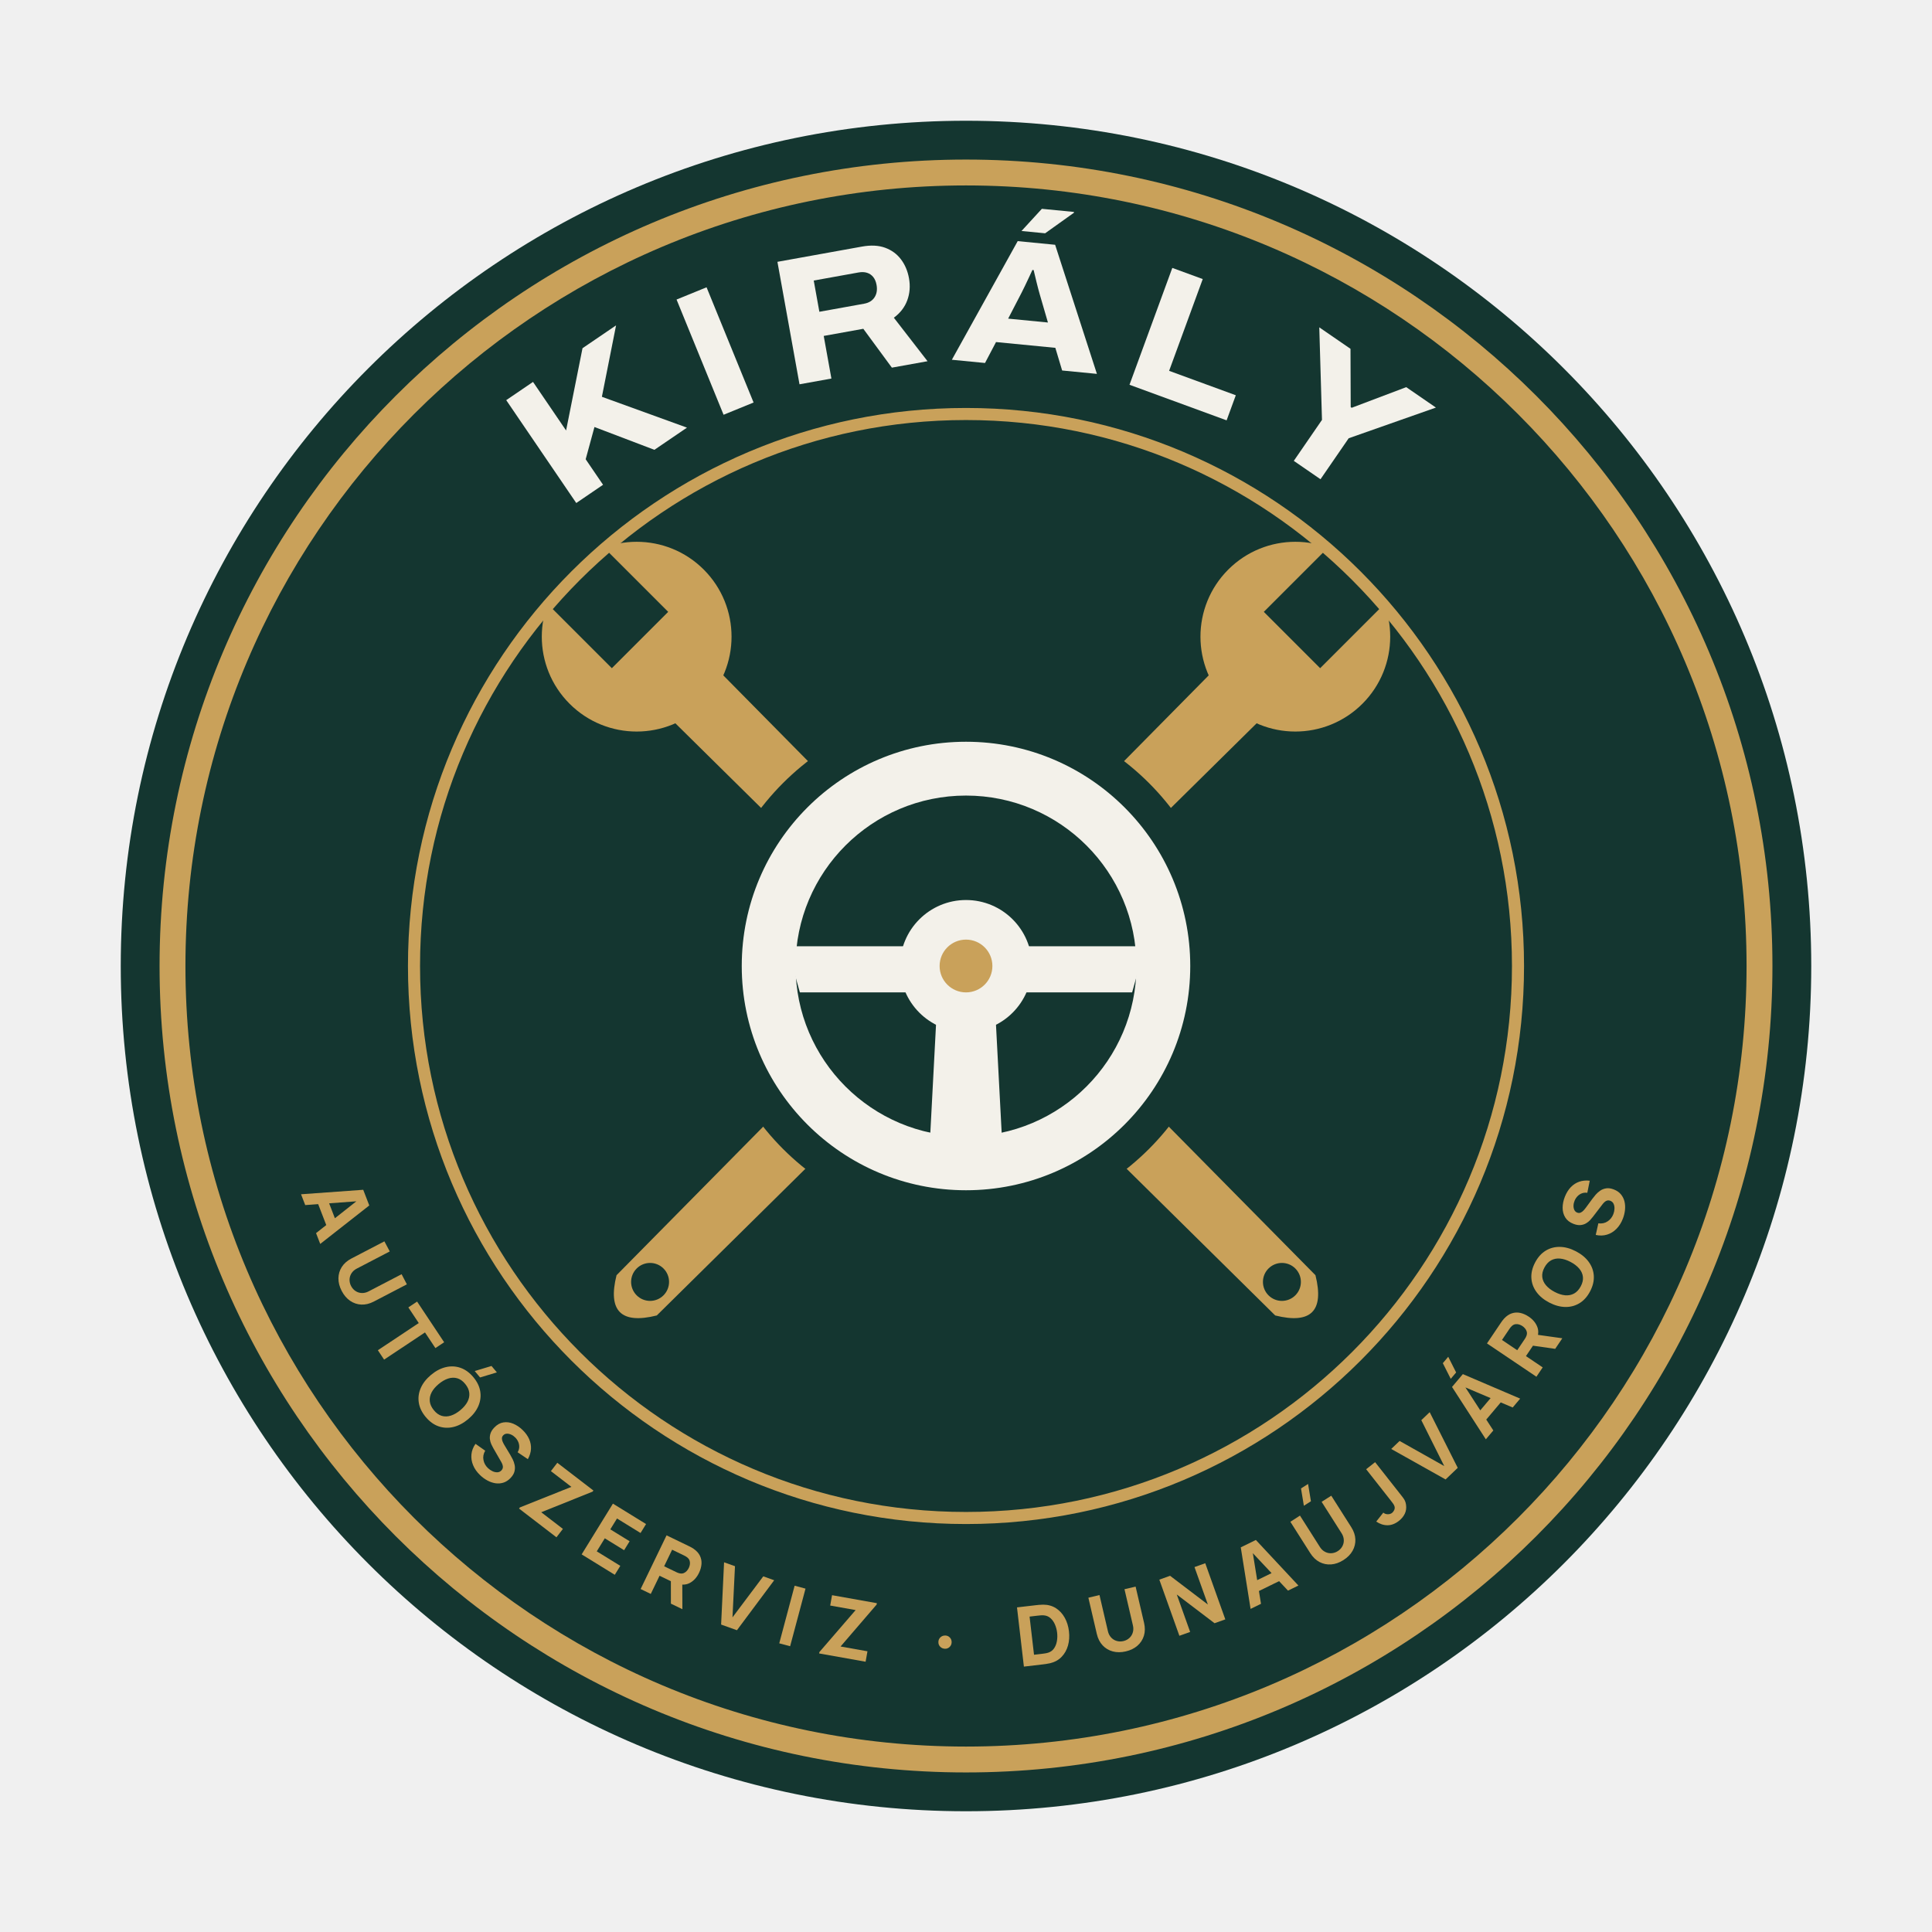
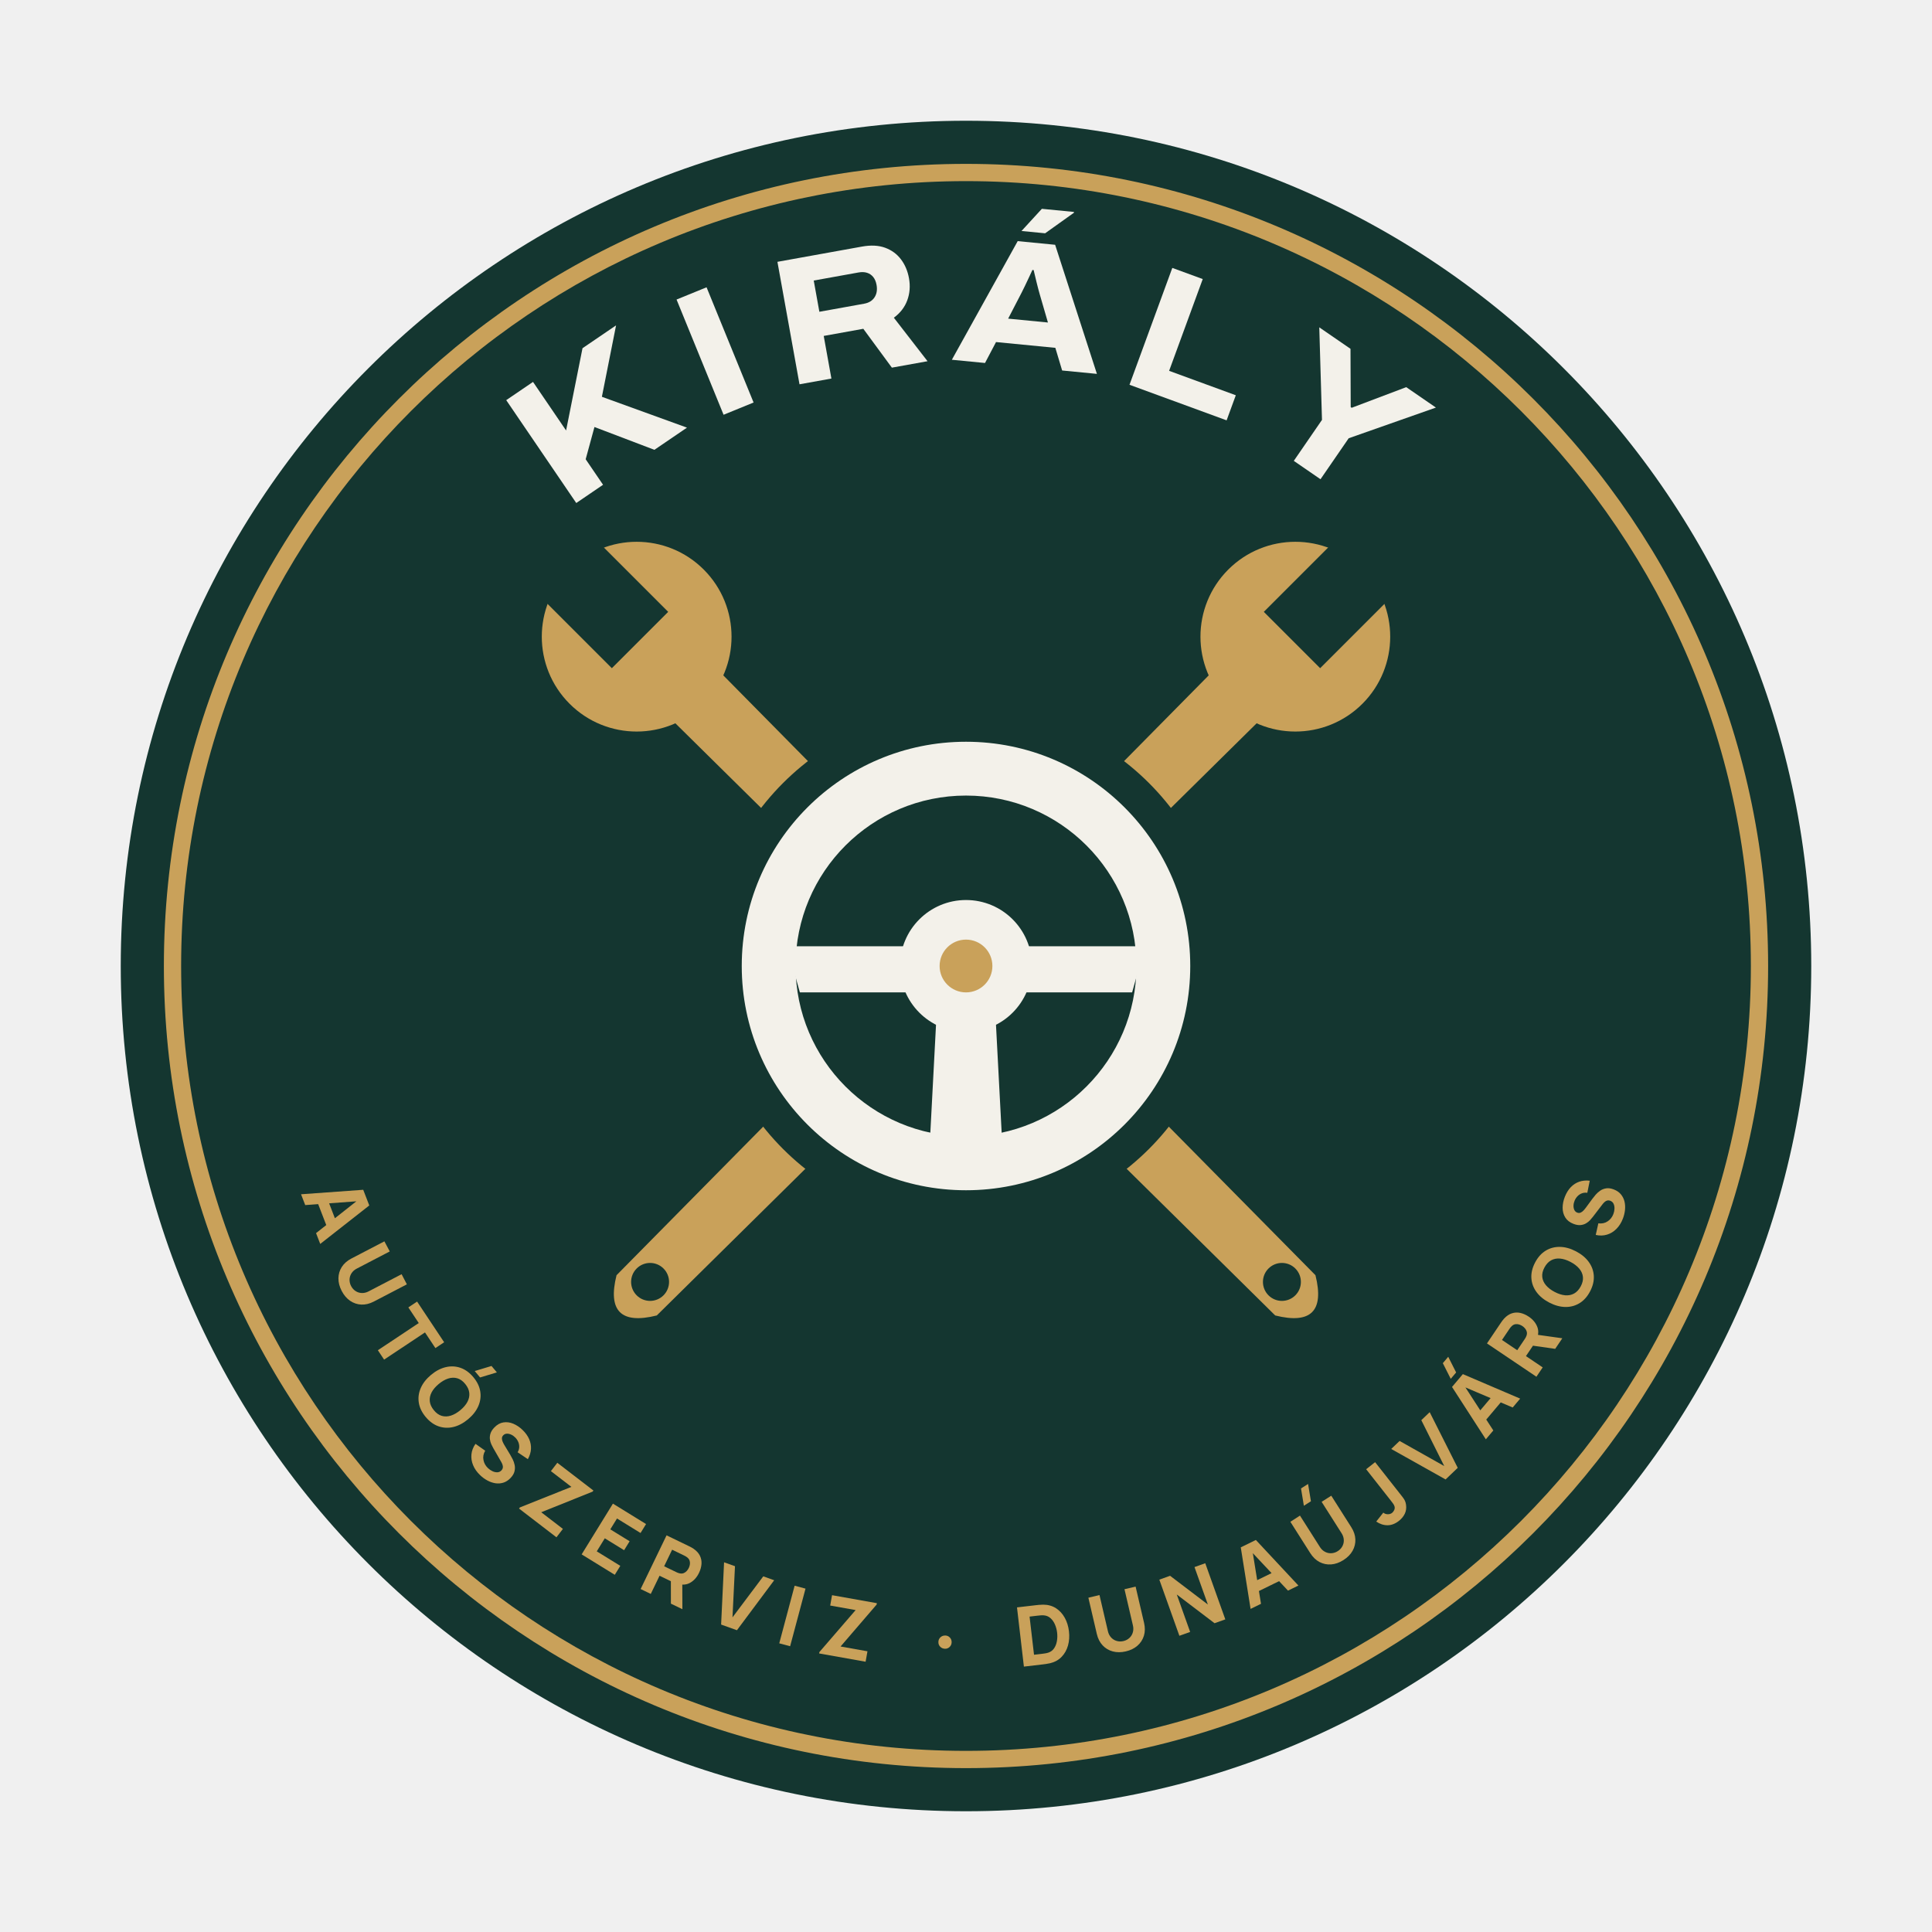
<svg xmlns="http://www.w3.org/2000/svg" viewBox="-12 -12 224 224" width="896" height="896">
  <circle cx="100" cy="100" r="98" fill="#143630" />
-   <path d="M6.5 100a93.5 93.5 0 1 1 187 0a93.5 93.5 0 1 1 -187 0Z M9.5 100a90.5 90.5 0 1 0 181 0a90.5 90.5 0 1 0 -181 0Z" fill="#C9A15A" fill-rule="evenodd" />
-   <path d="M35.3 100a64.7 64.7 0 1 1 129.4 0a64.7 64.7 0 1 1 -129.4 0Z M36.7 100a63.3 63.3 0 1 0 126.6 0a63.3 63.3 0 1 0 -126.6 0Z" fill="#C9A15A" fill-rule="evenodd" />
+   <path d="M7 100a93 93 0 1 1 186 0a93 93 0 1 1 -186 0Z M9 100a91 91 0 1 0 182 0a91 91 0 1 0 -182 0Z" fill="#C9A15A" fill-rule="evenodd" />
  <path transform="translate(56.66 36.35) rotate(-34.25)" d="M-7.138 7.203V-7.226H-3.38V-0.413L3.562 -7.226H8.269L2.249 -1.306L8.392 7.203H3.821L-0.434 1.105L-3.38 3.622V7.203Z" fill="#F3F1EA" />
  <path transform="translate(70.91 28.71) rotate(-22.2)" d="M-1.878 7.203V-7.226H1.88V7.203Z" fill="#F3F1EA" />
  <path transform="translate(86.34 24.22) rotate(-10.22)" d="M-7.033 7.203V-7.226H2.925Q4.512 -7.226 5.554 -6.612Q6.596 -5.998 7.118 -4.961Q7.64 -3.925 7.64 -2.647Q7.64 -1.272 6.994 -0.17Q6.349 0.931 5.102 1.548L8.051 7.203H3.849L1.389 2.182H-3.275V7.203ZM-3.275 -0.664H2.002Q2.834 -0.664 3.318 -1.178Q3.803 -1.692 3.803 -2.556Q3.803 -3.121 3.587 -3.519Q3.372 -3.917 2.97 -4.13Q2.569 -4.343 2.002 -4.343H-3.275Z" fill="#F3F1EA" />
  <path transform="translate(107.46 23.36) rotate(5.56)" d="M-8.442 7.203 -2.176 -7.226H2.184L8.456 7.203H4.405L3.366 4.664H-3.544L-4.579 7.203ZM-2.407 1.825H2.227L0.963 -1.341Q0.877 -1.557 0.742 -1.917Q0.607 -2.276 0.465 -2.684Q0.323 -3.093 0.195 -3.466Q0.066 -3.84 -0.01 -4.063H-0.155Q-0.29 -3.665 -0.475 -3.149Q-0.66 -2.633 -0.836 -2.146Q-1.012 -1.658 -1.142 -1.335ZM-1.85 -8.439 0.249 -11.226H3.983L3.999 -11.138L0.901 -8.439Z" fill="#F3F1EA" />
  <path transform="translate(126.49 27.7) rotate(20.12)" d="M-5.385 7.203V-7.226H-1.627V4.105H6.607V7.203Z" fill="#F3F1EA" />
  <path transform="translate(143.63 36.56) rotate(34.52)" d="M-1.872 7.203V1.437L-8.211 -7.226H-3.818L0.032 -1.671H0.17L4.025 -7.226H8.203L1.886 1.437V7.203Z" fill="#F3F1EA" />
  <path transform="translate(27.24 128.1) rotate(68.88)" d="M-3.086 3.456 -0.974 -3.456H0.974L3.086 3.456H1.742L-0.139 -2.64H0.11L-1.742 3.456ZM-1.819 2.016V0.797H1.829V2.016Z" fill="#C9A15A" />
  <path transform="translate(30.81 136.01) rotate(62.5)" d="M0.0 3.6Q-0.835 3.6 -1.469 3.262Q-2.102 2.923 -2.458 2.309Q-2.813 1.694 -2.813 0.864V-3.446L-1.488 -3.456V0.854Q-1.488 1.195 -1.373 1.474Q-1.258 1.752 -1.054 1.954Q-0.85 2.155 -0.578 2.263Q-0.307 2.371 0.0 2.371Q0.317 2.371 0.588 2.261Q0.859 2.15 1.061 1.949Q1.262 1.747 1.375 1.469Q1.488 1.19 1.488 0.854V-3.456H2.813V0.864Q2.813 1.694 2.458 2.309Q2.102 2.923 1.469 3.262Q0.835 3.6 0.0 3.6Z" fill="#C9A15A" />
  <path transform="translate(35.05 143.18) rotate(56.38)" d="M-0.653 3.456V-2.237H-2.832V-3.456H2.832V-2.237H0.653V3.456Z" fill="#C9A15A" />
  <path transform="translate(40.12 149.98) rotate(50.15)" d="M0.523 -4.176H-0.446L0.35 -6.048H1.32ZM0.0 3.6Q-1.037 3.6 -1.788 3.149Q-2.539 2.698 -2.945 1.886Q-3.35 1.075 -3.35 4.440892098500626e-16Q-3.35 -1.075 -2.945 -1.886Q-2.539 -2.698 -1.788 -3.149Q-1.037 -3.6 0.0 -3.6Q1.037 -3.6 1.788 -3.149Q2.539 -2.698 2.945 -1.886Q3.35 -1.075 3.35 4.440892098500626e-16Q3.35 1.075 2.945 1.886Q2.539 2.698 1.788 3.149Q1.037 3.6 0.0 3.6ZM0.0 2.371Q0.658 2.381 1.094 2.088Q1.531 1.795 1.75 1.258Q1.968 0.72 1.968 4.440892098500626e-16Q1.968 -0.72 1.75 -1.248Q1.531 -1.776 1.094 -2.069Q0.658 -2.362 0.0 -2.371Q-0.658 -2.381 -1.094 -2.088Q-1.531 -1.795 -1.75 -1.258Q-1.968 -0.72 -1.968 4.440892098500626e-16Q-1.968 0.72 -1.75 1.248Q-1.531 1.776 -1.094 2.069Q-0.658 2.362 0.0 2.371Z" fill="#C9A15A" />
  <path transform="translate(46.11 156.39) rotate(43.7)" d="M0.062 3.6Q-0.706 3.6 -1.322 3.329Q-1.939 3.058 -2.335 2.551Q-2.731 2.045 -2.837 1.344L-1.474 1.142Q-1.33 1.738 -0.878 2.059Q-0.427 2.381 0.149 2.381Q0.47 2.381 0.773 2.28Q1.075 2.179 1.27 1.982Q1.464 1.786 1.464 1.498Q1.464 1.392 1.433 1.294Q1.402 1.195 1.33 1.109Q1.258 1.022 1.126 0.946Q0.994 0.869 0.792 0.806L-1.003 0.278Q-1.205 0.221 -1.471 0.115Q-1.738 0.01 -1.987 -0.187Q-2.237 -0.384 -2.402 -0.708Q-2.568 -1.032 -2.568 -1.526Q-2.568 -2.222 -2.218 -2.683Q-1.867 -3.144 -1.282 -3.37Q-0.696 -3.595 0.014 -3.59Q0.73 -3.581 1.291 -3.346Q1.853 -3.11 2.232 -2.662Q2.611 -2.213 2.779 -1.565L1.368 -1.325Q1.291 -1.661 1.085 -1.891Q0.878 -2.122 0.593 -2.242Q0.307 -2.362 -0.005 -2.371Q-0.312 -2.381 -0.583 -2.287Q-0.854 -2.194 -1.025 -2.016Q-1.195 -1.838 -1.195 -1.594Q-1.195 -1.368 -1.056 -1.226Q-0.917 -1.085 -0.706 -0.998Q-0.494 -0.912 -0.274 -0.854L0.926 -0.528Q1.195 -0.456 1.522 -0.338Q1.848 -0.221 2.148 -0.012Q2.448 0.197 2.642 0.538Q2.837 0.878 2.837 1.402Q2.837 1.958 2.604 2.374Q2.371 2.789 1.978 3.06Q1.584 3.331 1.087 3.466Q0.59 3.6 0.062 3.6Z" fill="#C9A15A" />
  <path transform="translate(52.49 161.86) rotate(37.53)" d="M-2.784 3.456V3.293L0.499 -2.237H-2.496V-3.456H2.784V-3.293L-0.48 2.227H2.688V3.456Z" fill="#C9A15A" />
  <path transform="translate(59.09 166.41) rotate(31.64)" d="M-2.16 3.456V-3.456H2.352V-2.237H-0.854V-0.758H1.776V0.461H-0.854V2.237H2.352V3.456Z" fill="#C9A15A" />
  <path transform="translate(66.07 170.23) rotate(25.78)" d="M-2.544 3.456V-3.456H0.374Q0.475 -3.456 0.646 -3.449Q0.816 -3.442 0.95 -3.418Q1.57 -3.322 1.966 -3.01Q2.362 -2.698 2.549 -2.225Q2.736 -1.752 2.736 -1.171Q2.736 -0.302 2.304 0.314Q1.872 0.931 0.95 1.075L0.374 1.114H-1.238V3.456ZM1.354 3.456 -0.01 0.643 1.334 0.384 2.832 3.456ZM-1.238 -0.106H0.317Q0.418 -0.106 0.538 -0.115Q0.658 -0.125 0.758 -0.154Q1.022 -0.226 1.166 -0.396Q1.31 -0.566 1.366 -0.775Q1.421 -0.984 1.421 -1.171Q1.421 -1.358 1.366 -1.567Q1.31 -1.776 1.166 -1.946Q1.022 -2.117 0.758 -2.189Q0.658 -2.218 0.538 -2.227Q0.418 -2.237 0.317 -2.237H-1.238Z" fill="#C9A15A" />
  <path transform="translate(73.69 173.43) rotate(19.71)" d="M-0.974 3.456 -3.086 -3.456H-1.742L-0.014 2.227L1.742 -3.456H3.086L0.974 3.456Z" fill="#C9A15A" />
  <path transform="translate(79.87 175.36) rotate(14.95)" d="M-0.653 3.456V-3.456H0.653V3.456Z" fill="#C9A15A" />
  <path transform="translate(86.32 176.79) rotate(10.1)" d="M-2.784 3.456V3.293L0.499 -2.237H-2.496V-3.456H2.784V-3.293L-0.48 2.227H2.688V3.456Z" fill="#C9A15A" />
  <path transform="translate(97.58 177.96) rotate(1.78)" d="M0.019 1.2Q-0.312 1.2 -0.54 0.982Q-0.768 0.763 -0.768 0.432Q-0.768 0.101 -0.54 -0.118Q-0.312 -0.336 0.019 -0.336Q0.322 -0.336 0.545 -0.118Q0.768 0.101 0.768 0.432Q0.768 0.763 0.545 0.982Q0.322 1.2 0.019 1.2Z" fill="#C9A15A" />
  <path transform="translate(109.03 177.48) rotate(-6.65)" d="M-2.736 3.456V-3.456H-0.499Q-0.418 -3.456 -0.163 -3.451Q0.091 -3.446 0.326 -3.418Q1.162 -3.317 1.742 -2.837Q2.323 -2.357 2.626 -1.618Q2.928 -0.878 2.928 4.440892098500626e-16Q2.928 0.878 2.626 1.618Q2.323 2.357 1.742 2.837Q1.162 3.317 0.326 3.418Q0.091 3.446 -0.163 3.451Q-0.418 3.456 -0.499 3.456ZM-1.411 2.227H-0.499Q-0.37 2.227 -0.149 2.22Q0.072 2.213 0.25 2.179Q0.701 2.088 0.986 1.757Q1.272 1.426 1.409 0.96Q1.546 0.494 1.546 4.440892098500626e-16Q1.546 -0.518 1.404 -0.984Q1.262 -1.45 0.974 -1.771Q0.686 -2.093 0.25 -2.179Q0.072 -2.218 -0.149 -2.222Q-0.37 -2.227 -0.499 -2.227H-1.411Z" fill="#C9A15A" />
  <path transform="translate(117.71 175.96) rotate(-13.12)" d="M0.0 3.6Q-0.835 3.6 -1.469 3.262Q-2.102 2.923 -2.458 2.309Q-2.813 1.694 -2.813 0.864V-3.446L-1.488 -3.456V0.854Q-1.488 1.195 -1.373 1.474Q-1.258 1.752 -1.054 1.954Q-0.85 2.155 -0.578 2.263Q-0.307 2.371 0.0 2.371Q0.317 2.371 0.588 2.261Q0.859 2.15 1.061 1.949Q1.262 1.747 1.375 1.469Q1.488 1.19 1.488 0.854V-3.456H2.813V0.864Q2.813 1.694 2.458 2.309Q2.102 2.923 1.469 3.262Q0.835 3.6 0.0 3.6Z" fill="#C9A15A" />
  <path transform="translate(126.24 173.45) rotate(-19.66)" d="M-2.827 3.456V-3.456H-1.502L1.502 1.152V-3.456H2.827V3.456H1.502L-1.502 -1.152V3.456Z" fill="#C9A15A" />
  <path transform="translate(134.25 170.08) rotate(-26.05)" d="M-3.086 3.456 -0.974 -3.456H0.974L3.086 3.456H1.742L-0.139 -2.64H0.11L-1.742 3.456ZM-1.819 2.016V0.797H1.829V2.016Z" fill="#C9A15A" />
  <path transform="translate(141.83 165.84) rotate(-32.43)" d="M0.475 -4.176H-0.494L0.302 -6.048H1.272ZM0.0 3.6Q-0.835 3.6 -1.469 3.262Q-2.102 2.923 -2.458 2.309Q-2.813 1.694 -2.813 0.864V-3.446L-1.488 -3.456V0.854Q-1.488 1.195 -1.373 1.474Q-1.258 1.752 -1.054 1.954Q-0.85 2.155 -0.578 2.263Q-0.307 2.371 0.0 2.371Q0.317 2.371 0.588 2.261Q0.859 2.15 1.061 1.949Q1.262 1.747 1.375 1.469Q1.488 1.19 1.488 0.854V-3.456H2.813V0.864Q2.813 1.694 2.458 2.309Q2.102 2.923 1.469 3.262Q0.835 3.6 0.0 3.6Z" fill="#C9A15A" />
  <path transform="translate(148.24 161.29) rotate(-38.21)" d="M-0.341 3.6Q-1.166 3.6 -1.702 3.178Q-2.237 2.755 -2.462 2.035L-1.176 1.728Q-1.133 1.992 -0.898 2.186Q-0.662 2.381 -0.398 2.381Q-0.216 2.381 -0.007 2.28Q0.202 2.179 0.293 1.958Q0.35 1.819 0.36 1.618Q0.37 1.416 0.37 1.152V-3.456H1.694V1.152Q1.694 1.483 1.692 1.728Q1.69 1.973 1.644 2.186Q1.598 2.4 1.464 2.63Q1.171 3.139 0.701 3.37Q0.23 3.6 -0.341 3.6Z" fill="#C9A15A" />
  <path transform="translate(153.92 156.36) rotate(-43.73)" d="M-0.974 3.456 -3.086 -3.456H-1.742L-0.014 2.227L1.742 -3.456H3.086L0.974 3.456Z" fill="#C9A15A" />
  <path transform="translate(159.62 150.29) rotate(-49.85)" d="M0.619 -4.176H-0.35L0.446 -6.048H1.416ZM-3.086 3.456 -0.974 -3.456H0.974L3.086 3.456H1.742L-0.139 -2.64H0.11L-1.742 3.456ZM-1.819 2.016V0.797H1.829V2.016Z" fill="#C9A15A" />
  <path transform="translate(164.69 143.58) rotate(-56.03)" d="M-2.544 3.456V-3.456H0.374Q0.475 -3.456 0.646 -3.449Q0.816 -3.442 0.95 -3.418Q1.57 -3.322 1.966 -3.01Q2.362 -2.698 2.549 -2.225Q2.736 -1.752 2.736 -1.171Q2.736 -0.302 2.304 0.314Q1.872 0.931 0.95 1.075L0.374 1.114H-1.238V3.456ZM1.354 3.456 -0.01 0.643 1.334 0.384 2.832 3.456ZM-1.238 -0.106H0.317Q0.418 -0.106 0.538 -0.115Q0.658 -0.125 0.758 -0.154Q1.022 -0.226 1.166 -0.396Q1.31 -0.566 1.366 -0.775Q1.421 -0.984 1.421 -1.171Q1.421 -1.358 1.366 -1.567Q1.31 -1.776 1.166 -1.946Q1.022 -2.117 0.758 -2.189Q0.658 -2.218 0.538 -2.227Q0.418 -2.237 0.317 -2.237H-1.238Z" fill="#C9A15A" />
  <path transform="translate(169.17 136.05) rotate(-62.48)" d="M0.0 3.6Q-1.037 3.6 -1.788 3.149Q-2.539 2.698 -2.945 1.886Q-3.35 1.075 -3.35 4.440892098500626e-16Q-3.35 -1.075 -2.945 -1.886Q-2.539 -2.698 -1.788 -3.149Q-1.037 -3.6 0.0 -3.6Q1.037 -3.6 1.788 -3.149Q2.539 -2.698 2.945 -1.886Q3.35 -1.075 3.35 4.440892098500626e-16Q3.35 1.075 2.945 1.886Q2.539 2.698 1.788 3.149Q1.037 3.6 0.0 3.6ZM0.0 2.371Q0.658 2.381 1.094 2.088Q1.531 1.795 1.75 1.258Q1.968 0.72 1.968 4.440892098500626e-16Q1.968 -0.72 1.75 -1.248Q1.531 -1.776 1.094 -2.069Q0.658 -2.362 0.0 -2.371Q-0.658 -2.381 -1.094 -2.088Q-1.531 -1.795 -1.75 -1.258Q-1.968 -0.72 -1.968 4.440892098500626e-16Q-1.968 0.72 -1.75 1.248Q-1.531 1.776 -1.094 2.069Q-0.658 2.362 0.0 2.371Z" fill="#C9A15A" />
  <path transform="translate(172.78 128.05) rotate(-68.92)" d="M0.062 3.6Q-0.706 3.6 -1.322 3.329Q-1.939 3.058 -2.335 2.551Q-2.731 2.045 -2.837 1.344L-1.474 1.142Q-1.33 1.738 -0.878 2.059Q-0.427 2.381 0.149 2.381Q0.47 2.381 0.773 2.28Q1.075 2.179 1.27 1.982Q1.464 1.786 1.464 1.498Q1.464 1.392 1.433 1.294Q1.402 1.195 1.33 1.109Q1.258 1.022 1.126 0.946Q0.994 0.869 0.792 0.806L-1.003 0.278Q-1.205 0.221 -1.471 0.115Q-1.738 0.01 -1.987 -0.187Q-2.237 -0.384 -2.402 -0.708Q-2.568 -1.032 -2.568 -1.526Q-2.568 -2.222 -2.218 -2.683Q-1.867 -3.144 -1.282 -3.37Q-0.696 -3.595 0.014 -3.59Q0.73 -3.581 1.291 -3.346Q1.853 -3.11 2.232 -2.662Q2.611 -2.213 2.779 -1.565L1.368 -1.325Q1.291 -1.661 1.085 -1.891Q0.878 -2.122 0.593 -2.242Q0.307 -2.362 -0.005 -2.371Q-0.312 -2.381 -0.583 -2.287Q-0.854 -2.194 -1.025 -2.016Q-1.195 -1.838 -1.195 -1.594Q-1.195 -1.368 -1.056 -1.226Q-0.917 -1.085 -0.706 -0.998Q-0.494 -0.912 -0.274 -0.854L0.926 -0.528Q1.195 -0.456 1.522 -0.338Q1.848 -0.221 2.148 -0.012Q2.448 0.197 2.642 0.538Q2.837 0.878 2.837 1.402Q2.837 1.958 2.604 2.374Q2.371 2.789 1.978 3.06Q1.584 3.331 1.087 3.466Q0.59 3.6 0.062 3.6Z" fill="#C9A15A" />
  <g transform="rotate(-45 100 100)">
    <defs>
      <mask id="vk8" maskUnits="userSpaceOnUse" x="-100" y="-100" width="400" height="400">
        <rect x="-100" y="-100" width="400" height="400" fill="#000" />
        <path d="M89 46a11 11 0 1 1 22 0a11 11 0 1 1 -22 0Z" fill="#fff" />
        <path d="M96.04 51.5H103.96L103.3 154Q100 159.5 96.7 154Z" fill="#fff" />
        <path d="M95.38 33H104.62V46.55H95.38Z" fill="#000" />
        <circle cx="100" cy="151.8" r="2.2" fill="#000" />
      </mask>
    </defs>
    <rect x="-100" y="-100" width="400" height="400" fill="#C9A15A" mask="url(#vk8)" />
  </g>
  <g transform="rotate(45 100 100)">
    <defs>
      <mask id="vk9" maskUnits="userSpaceOnUse" x="-100" y="-100" width="400" height="400">
        <rect x="-100" y="-100" width="400" height="400" fill="#000" />
        <path d="M89 46a11 11 0 1 1 22 0a11 11 0 1 1 -22 0Z" fill="#fff" />
        <path d="M96.04 51.5H103.96L103.3 154Q100 159.5 96.7 154Z" fill="#fff" />
        <path d="M95.38 33H104.62V46.55H95.38Z" fill="#000" />
        <circle cx="100" cy="151.8" r="2.2" fill="#000" />
      </mask>
    </defs>
    <rect x="-100" y="-100" width="400" height="400" fill="#C9A15A" mask="url(#vk9)" />
  </g>
  <circle cx="100" cy="100" r="30" fill="#143630" />
  <path d="M74 100a26 26 0 1 1 52 0a26 26 0 1 1 -52 0Z M80.24 100a19.76 19.76 0 1 0 39.52 0a19.76 19.76 0 1 0 -39.52 0Z" fill="#F3F1EA" fill-rule="evenodd" />
  <path d="M79.24 97.71H93.88L95.41 103.06H80.74Z" fill="#F3F1EA" />
  <path d="M120.76 97.71H106.12L104.59 103.06H119.26Z" fill="#F3F1EA" />
  <path d="M96.56 106.12H103.44L104.21 120.76H95.79Z" fill="#F3F1EA" />
  <circle cx="100" cy="100" r="7.65" fill="#F3F1EA" />
  <circle cx="100" cy="100" r="3.06" fill="#C9A15A" />
</svg>
